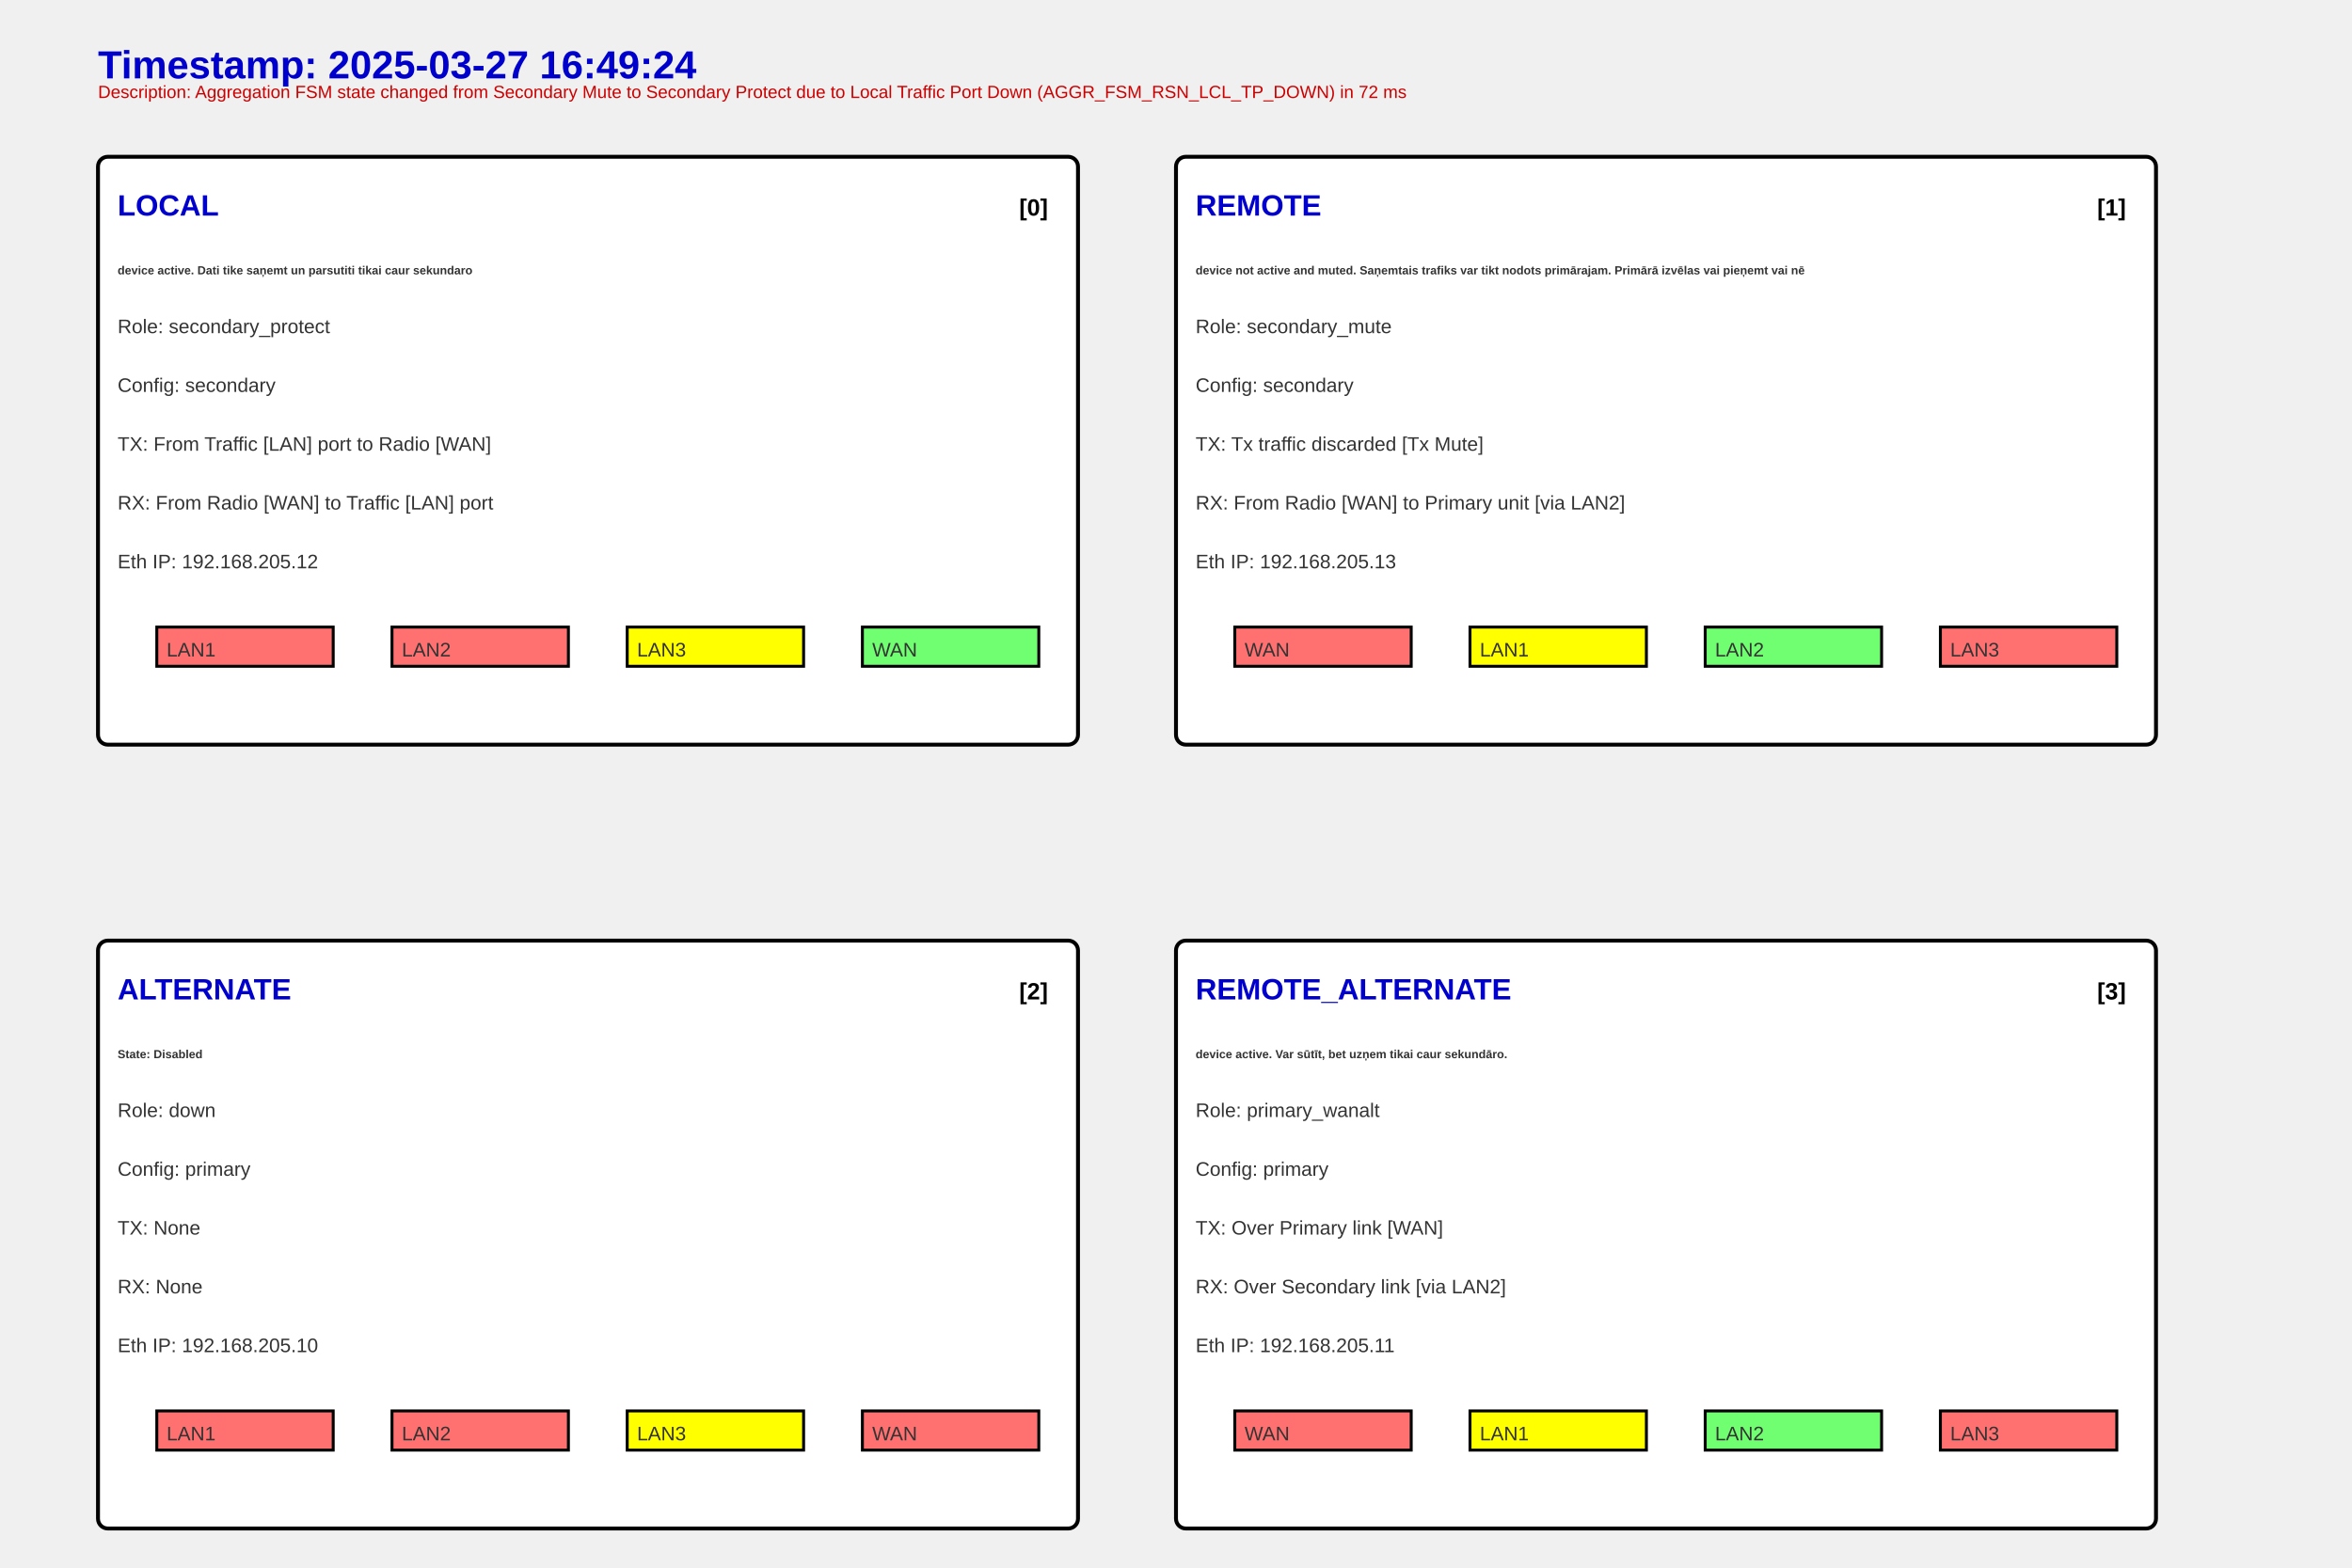
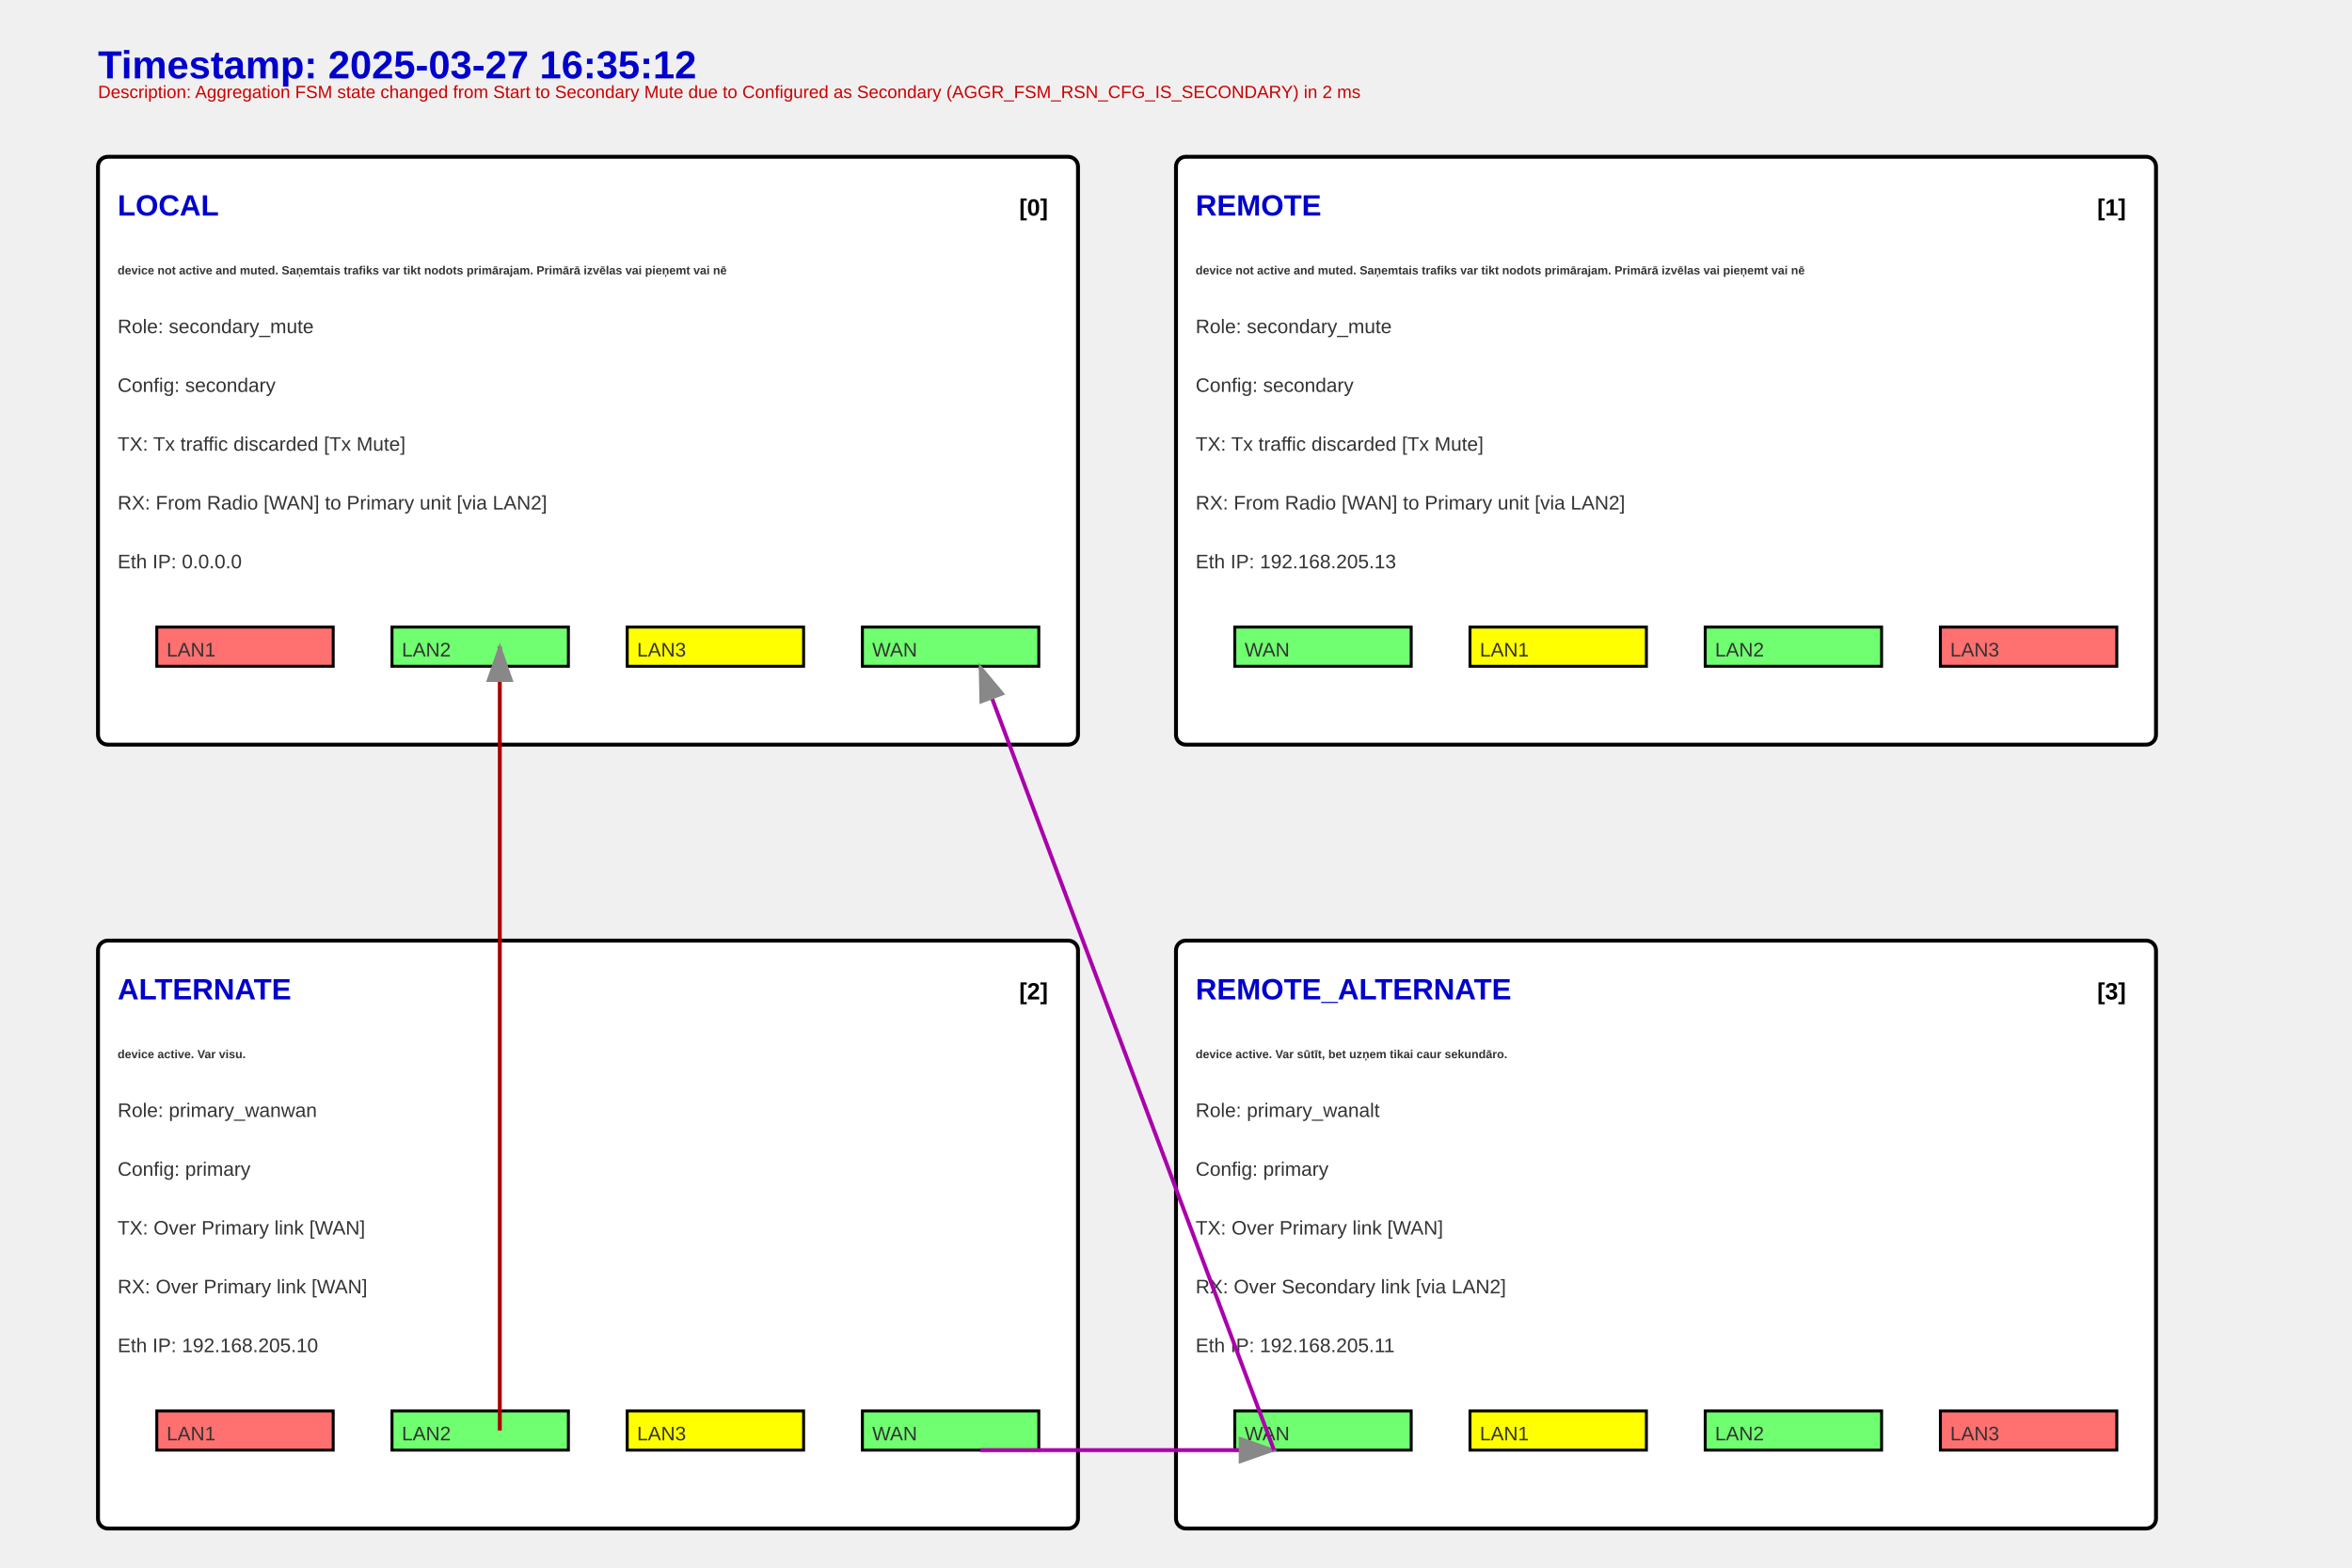
<svg xmlns="http://www.w3.org/2000/svg" width="1200" height="800">
  <style>
  .node { fill: #ffffff; stroke: #000000; stroke-width: 2; }
  .label { font: 10px Arial; fill: #333333; }
  .labela { font: 6px Arial; fill: #333333; font-weight: bold;}
  .error { font: 9px Arial; fill: #cc0000; }
  .timestamp { font: 20px Arial; font-weight: bold; fill: #0000cc; }
  .section-label { font: 15px Arial; font-weight: bold; fill: #0000cc; }
  .box-index { font: 12px Arial; font-weight: bold; fill: #000000; }
  .connection-line { stroke: #888888; stroke-width: 2; }
  .diagonal-line { stroke: #aa0000; stroke-width: 3; }
-   .sender-receiver-line { stroke: #00aa00; stroke-width: 2; }
+   .sender-receiver-line { stroke: #aa00aa; stroke-width: 2; }
+   .secondary-primary-line { stroke: #aa0000; stroke-width: 2; }
  .recive-sender-line { stroke: #aa00aa; stroke-width: 2; }
  .traffic-flow { animation: pulse 2s infinite; }
  @keyframes pulse {
    0% { stroke-opacity: 0.3; stroke-width: 1; }
    50% { stroke-opacity: 1; stroke-width: 3; }
    100% { stroke-opacity: 0.3; stroke-width: 1; }
  }
</style>
  <defs>
    <marker id="arrowhead" markerWidth="10" markerHeight="7" refX="9" refY="3.5" orient="auto">
      <polygon points="0 0, 10 3.5, 0 7" fill="#888888" />
    </marker>
  </defs>
-   <text class="timestamp" x="50" y="40">Timestamp: 2025-03-27 16:49:24</text>
-   <text class="error" x="50" y="50">Description: Aggregation FSM state changed from Secondary Mute to Secondary Protect due to Local Traffic Port Down (AGGR_FSM_RSN_LCL_TP_DOWN) in 72 ms</text>
+   <text class="timestamp" x="50" y="40">Timestamp: 2025-03-27 16:35:12</text>
+   <text class="error" x="50" y="50">Description: Aggregation FSM state changed from Start to Secondary Mute due to Configured as Secondary (AGGR_FSM_RSN_CFG_IS_SECONDARY) in 2 ms</text>
  <rect class="node" x="50" y="80" width="500" height="300" rx="5" ry="5" data-entry="0" data-section="0" />
  <text class="section-label" x="60" y="110">LOCAL</text>
  <text class="box-index" x="520" y="110">[0]</text>
-   <text class="labela" x="60" y="140">device active. Dati tike saņemt un parsutiti tikai caur sekundaro</text>
-   <text class="label" x="60" y="170">Role: secondary_protect</text>
+   <text class="labela" x="60" y="140">device not active and muted. Saņemtais trafiks var tikt nodots primārajam. Primārā izvēlas vai pieņemt vai nē</text>
+   <text class="label" x="60" y="170">Role: secondary_mute</text>
  <text class="label" x="60" y="200">Config: secondary</text>
-   <text class="label" x="60" y="230">TX: From Traffic [LAN] port to Radio [WAN]</text>
-   <text class="label" x="60" y="260">RX: From Radio [WAN] to Traffic [LAN] port</text>
-   <text class="label" x="60" y="290">Eth IP: 192.168.205.12</text>
+   <text class="label" x="60" y="230">TX: Tx traffic discarded [Tx Mute]</text>
+   <text class="label" x="60" y="260">RX: From Radio [WAN] to Primary unit [via LAN2]</text>
+   <text class="label" x="60" y="290">Eth IP: 0.0.0.0</text>
  <rect x="80" y="320" width="90" height="20" fill="#ff7070" stroke="black" stroke-width="1.5" />
  <text class="label" x="85" y="335">LAN1</text>
-   <rect x="200" y="320" width="90" height="20" fill="#ff7070" stroke="black" stroke-width="1.5" />
+   <rect x="200" y="320" width="90" height="20" fill="#70ff70" stroke="black" stroke-width="1.5" />
  <text class="label" x="205" y="335">LAN2</text>
  <rect x="320" y="320" width="90" height="20" fill="yellow" stroke="black" stroke-width="1.5" />
  <text class="label" x="325" y="335">LAN3</text>
  <rect x="440" y="320" width="90" height="20" fill="#70ff70" stroke="black" stroke-width="1.5" />
  <text class="label" x="445" y="335">WAN</text>
  <rect class="node" x="600" y="80" width="500" height="300" rx="5" ry="5" data-entry="0" data-section="1" />
  <text class="section-label" x="610" y="110">REMOTE</text>
  <text class="box-index" x="1070" y="110">[1]</text>
  <text class="labela" x="610" y="140">device not active and muted. Saņemtais trafiks var tikt nodots primārajam. Primārā izvēlas vai pieņemt vai nē</text>
  <text class="label" x="610" y="170">Role: secondary_mute</text>
  <text class="label" x="610" y="200">Config: secondary</text>
  <text class="label" x="610" y="230">TX: Tx traffic discarded [Tx Mute]</text>
  <text class="label" x="610" y="260">RX: From Radio [WAN] to Primary unit [via LAN2]</text>
  <text class="label" x="610" y="290">Eth IP: 192.168.205.13</text>
-   <rect x="630" y="320" width="90" height="20" fill="#ff7070" stroke="black" stroke-width="1.5" />
+   <rect x="630" y="320" width="90" height="20" fill="#70ff70" stroke="black" stroke-width="1.5" />
  <text class="label" x="635" y="335">WAN</text>
  <rect x="750" y="320" width="90" height="20" fill="yellow" stroke="black" stroke-width="1.5" />
  <text class="label" x="755" y="335">LAN1</text>
  <rect x="870" y="320" width="90" height="20" fill="#70ff70" stroke="black" stroke-width="1.5" />
  <text class="label" x="875" y="335">LAN2</text>
  <rect x="990" y="320" width="90" height="20" fill="#ff7070" stroke="black" stroke-width="1.5" />
  <text class="label" x="995" y="335">LAN3</text>
  <rect class="node" x="50" y="480" width="500" height="300" rx="5" ry="5" data-entry="0" data-section="2" />
  <text class="section-label" x="60" y="510">ALTERNATE</text>
  <text class="box-index" x="520" y="510">[2]</text>
-   <text class="labela" x="60" y="540">State: Disabled</text>
-   <text class="label" x="60" y="570">Role: down</text>
+   <text class="labela" x="60" y="540">device active. Var visu.</text>
+   <text class="label" x="60" y="570">Role: primary_wanwan</text>
  <text class="label" x="60" y="600">Config: primary</text>
-   <text class="label" x="60" y="630">TX: None</text>
-   <text class="label" x="60" y="660">RX: None</text>
+   <text class="label" x="60" y="630">TX: Over Primary link [WAN]</text>
+   <text class="label" x="60" y="660">RX: Over Primary link [WAN]</text>
  <text class="label" x="60" y="690">Eth IP: 192.168.205.10</text>
  <rect x="80" y="720" width="90" height="20" fill="#ff7070" stroke="black" stroke-width="1.5" />
  <text class="label" x="85" y="735">LAN1</text>
-   <rect x="200" y="720" width="90" height="20" fill="#ff7070" stroke="black" stroke-width="1.5" />
+   <rect x="200" y="720" width="90" height="20" fill="#70ff70" stroke="black" stroke-width="1.5" />
  <text class="label" x="205" y="735">LAN2</text>
  <rect x="320" y="720" width="90" height="20" fill="yellow" stroke="black" stroke-width="1.5" />
  <text class="label" x="325" y="735">LAN3</text>
-   <rect x="440" y="720" width="90" height="20" fill="#ff7070" stroke="black" stroke-width="1.5" />
+   <rect x="440" y="720" width="90" height="20" fill="#70ff70" stroke="black" stroke-width="1.5" />
  <text class="label" x="445" y="735">WAN</text>
  <rect class="node" x="600" y="480" width="500" height="300" rx="5" ry="5" data-entry="0" data-section="3" />
  <text class="section-label" x="610" y="510">REMOTE_ALTERNATE</text>
  <text class="box-index" x="1070" y="510">[3]</text>
  <text class="labela" x="610" y="540">device active. Var sūtīt, bet uzņem tikai caur sekundāro.</text>
  <text class="label" x="610" y="570">Role: primary_wanalt</text>
  <text class="label" x="610" y="600">Config: primary</text>
  <text class="label" x="610" y="630">TX: Over Primary link [WAN]</text>
  <text class="label" x="610" y="660">RX: Over Secondary link [via LAN2]</text>
  <text class="label" x="610" y="690">Eth IP: 192.168.205.11</text>
-   <rect x="630" y="720" width="90" height="20" fill="#ff7070" stroke="black" stroke-width="1.5" />
+   <rect x="630" y="720" width="90" height="20" fill="#70ff70" stroke="black" stroke-width="1.5" />
  <text class="label" x="635" y="735">WAN</text>
  <rect x="750" y="720" width="90" height="20" fill="yellow" stroke="black" stroke-width="1.5" />
  <text class="label" x="755" y="735">LAN1</text>
  <rect x="870" y="720" width="90" height="20" fill="#70ff70" stroke="black" stroke-width="1.5" />
  <text class="label" x="875" y="735">LAN2</text>
  <rect x="990" y="720" width="90" height="20" fill="#ff7070" stroke="black" stroke-width="1.5" />
  <text class="label" x="995" y="735">LAN3</text>
+   <line x1="500" y1="740" x2="650" y2="740" class="sender-receiver-line" marker-end="url(#arrowhead)" />
+   <line x1="650" y1="740" x2="500" y2="340" class="recive-sender-line" marker-end="url(#arrowhead)" />
+   <line x1="255" y1="730" x2="255" y2="330" class="secondary-primary-line" marker-end="url(#arrowhead)" />
</svg>
